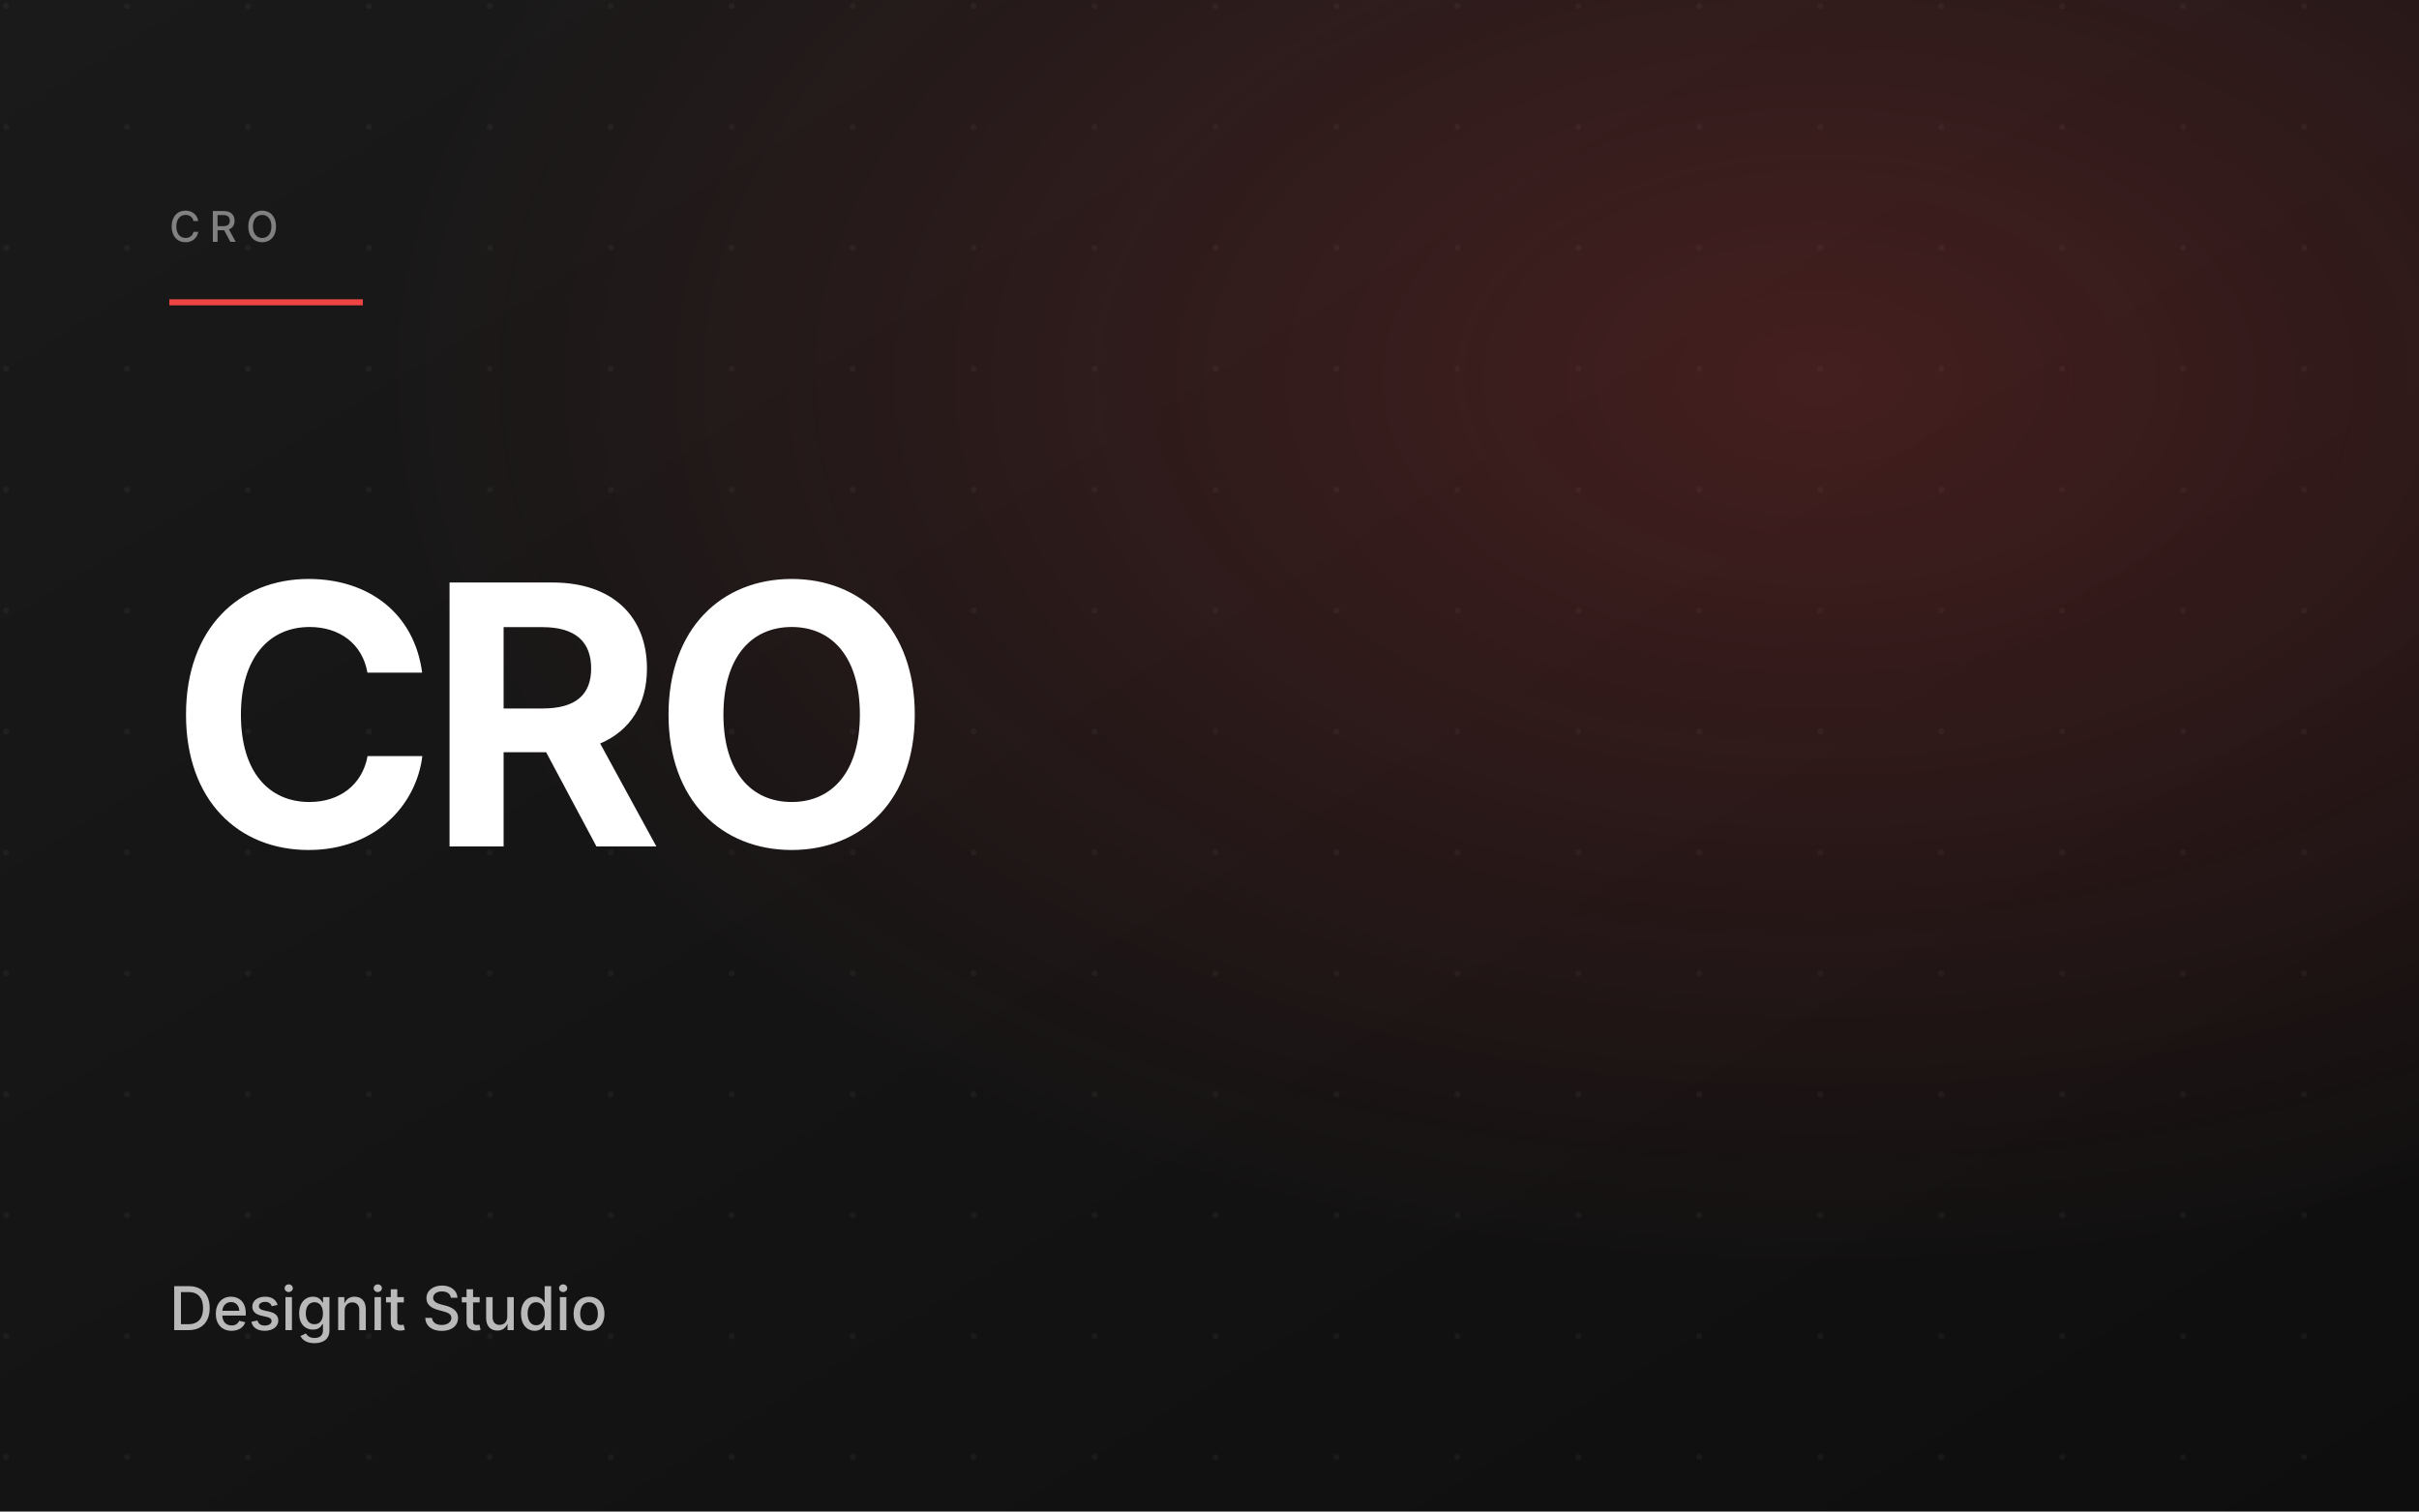
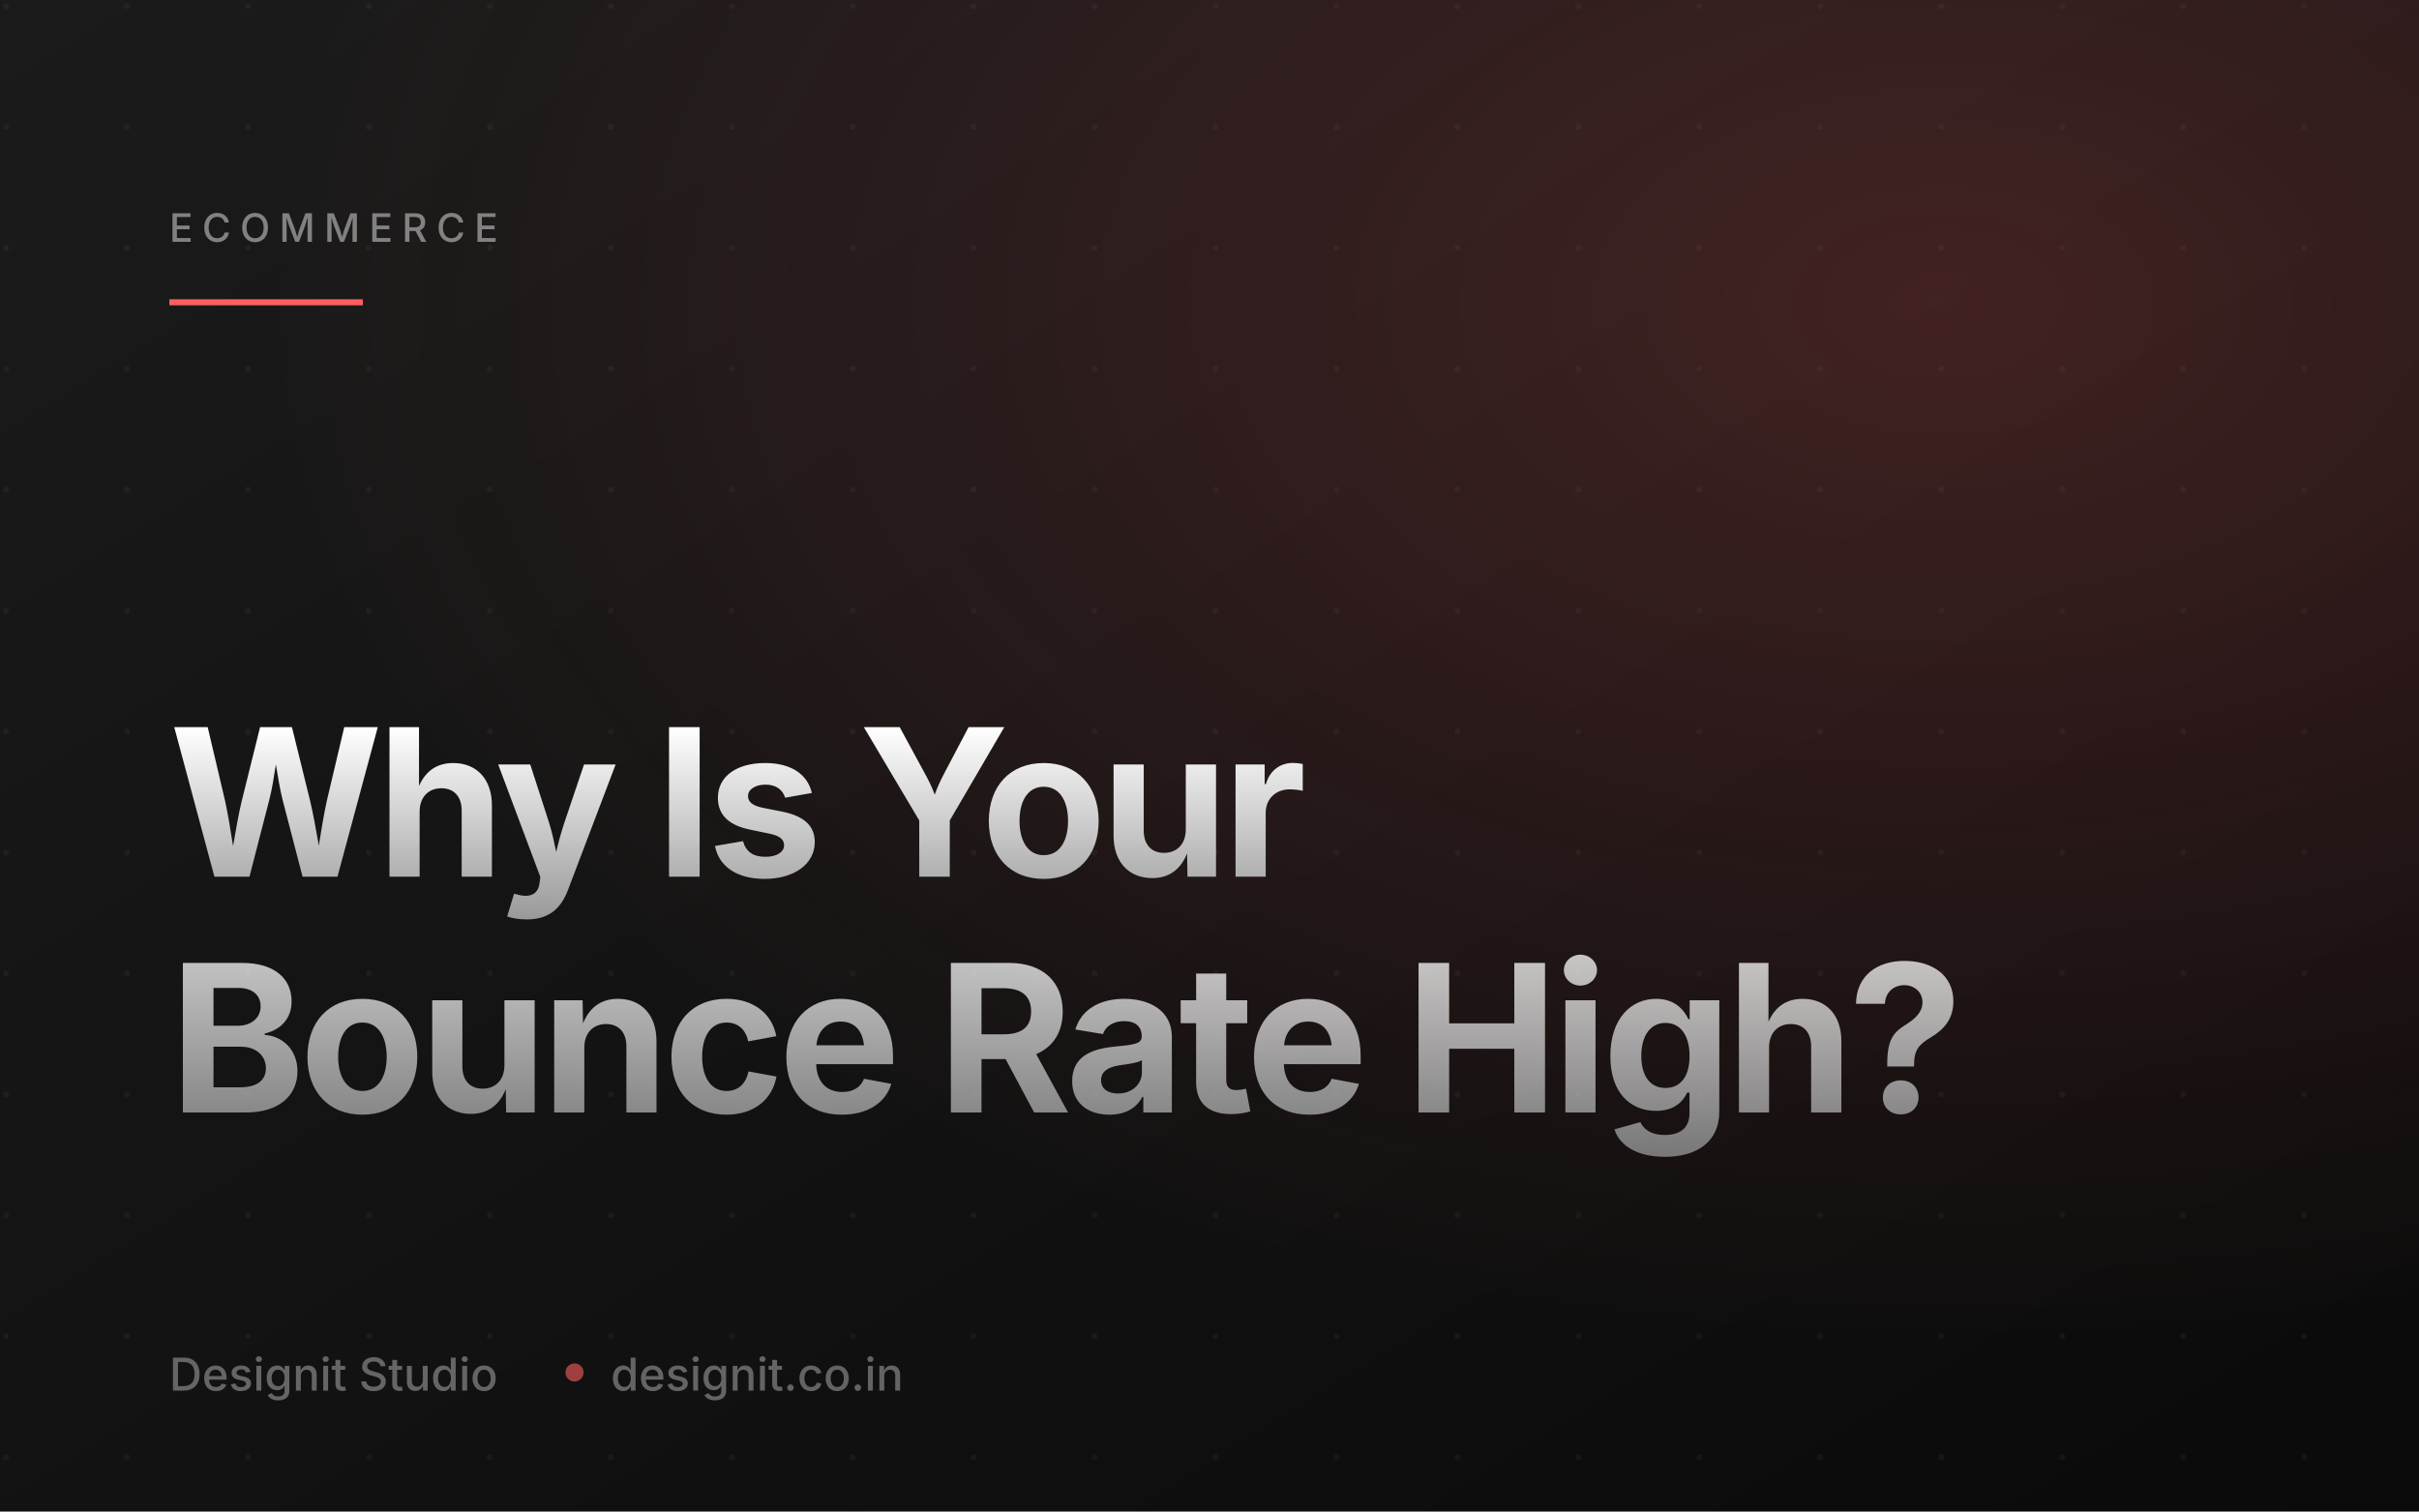
<svg xmlns="http://www.w3.org/2000/svg" viewBox="0 0 800 500" preserveAspectRatio="xMidYMid slice">
  <defs>
    <linearGradient id="bg" x1="0" y1="0" x2="1" y2="1">
-       <stop offset="0" stop-color="#1a1a1a" />
-       <stop offset="1" stop-color="#0e0e0e" />
+       <stop offset="0" stop-color="#1b1b1b" />
+       <stop offset="1" stop-color="#0a0a0a" />
    </linearGradient>
-     <radialGradient id="glow" cx="0.75" cy="0.25" r="0.6">
-       <stop offset="0" stop-color="#ef4444" stop-opacity="0.22" />
-       <stop offset="1" stop-color="#ef4444" stop-opacity="0" />
+     <radialGradient id="glow" cx="0.8" cy="0.2" r="0.7">
+       <stop offset="0" stop-color="#ff5e5e" stop-opacity="0.2" />
+       <stop offset="1" stop-color="#ff5e5e" stop-opacity="0" />
    </radialGradient>
+     <linearGradient id="title-grad" x1="0" y1="0" x2="0" y2="1">
+       <stop offset="0" stop-color="#ffffff" />
+       <stop offset="1" stop-color="#999999" />
+     </linearGradient>
    <pattern id="dots" x="0" y="0" width="40" height="40" patternUnits="userSpaceOnUse">
      <circle cx="2" cy="2" r="1" fill="#ffffff" fill-opacity="0.04" />
    </pattern>
  </defs>
  <rect width="800" height="500" fill="url(#bg)" />
  <rect width="800" height="500" fill="url(#dots)" />
  <rect width="800" height="500" fill="url(#glow)" />
-   <g font-family="Inter, system-ui, sans-serif" fill="#ffffff">
-     <text x="56" y="80" font-size="14" font-weight="500" letter-spacing="3" fill-opacity="0.45">CRO</text>
-     <text x="56" y="280" font-size="120" font-weight="700" letter-spacing="-4">CRO</text>
-     <text x="56" y="440" font-size="20" font-weight="500" fill-opacity="0.7">Designit Studio</text>
-   </g>
-   <line x1="56" y1="100" x2="120" y2="100" stroke="#ef4444" stroke-width="2" />
+   <text x="56" y="80" font-family="Inter, system-ui, sans-serif" font-size="13" font-weight="500" letter-spacing="3" fill="#ffffff" fill-opacity="0.45">ECOMMERCE</text>
+   <line x1="56" y1="100" x2="120" y2="100" stroke="#ff5e5e" stroke-width="2" />
+   <text x="56" y="290" font-family="Inter, system-ui, sans-serif" font-size="68" font-weight="700" letter-spacing="-2" fill="url(#title-grad)">Why Is Your</text>
+   <text x="56" y="368" font-family="Inter, system-ui, sans-serif" font-size="68" font-weight="700" letter-spacing="-2" fill="url(#title-grad)" fill-opacity="0.75">Bounce Rate High?</text>
+   <text x="56" y="460" font-family="Inter, system-ui, sans-serif" font-size="15" font-weight="500" fill="#ffffff" fill-opacity="0.35">Designit Studio</text>
+   <circle cx="190" cy="454" r="3" fill="#ff5e5e" fill-opacity="0.6" />
+   <text x="202" y="460" font-family="Inter, system-ui, sans-serif" font-size="15" font-weight="500" fill="#ffffff" fill-opacity="0.35">designit.co.in</text>
</svg>
